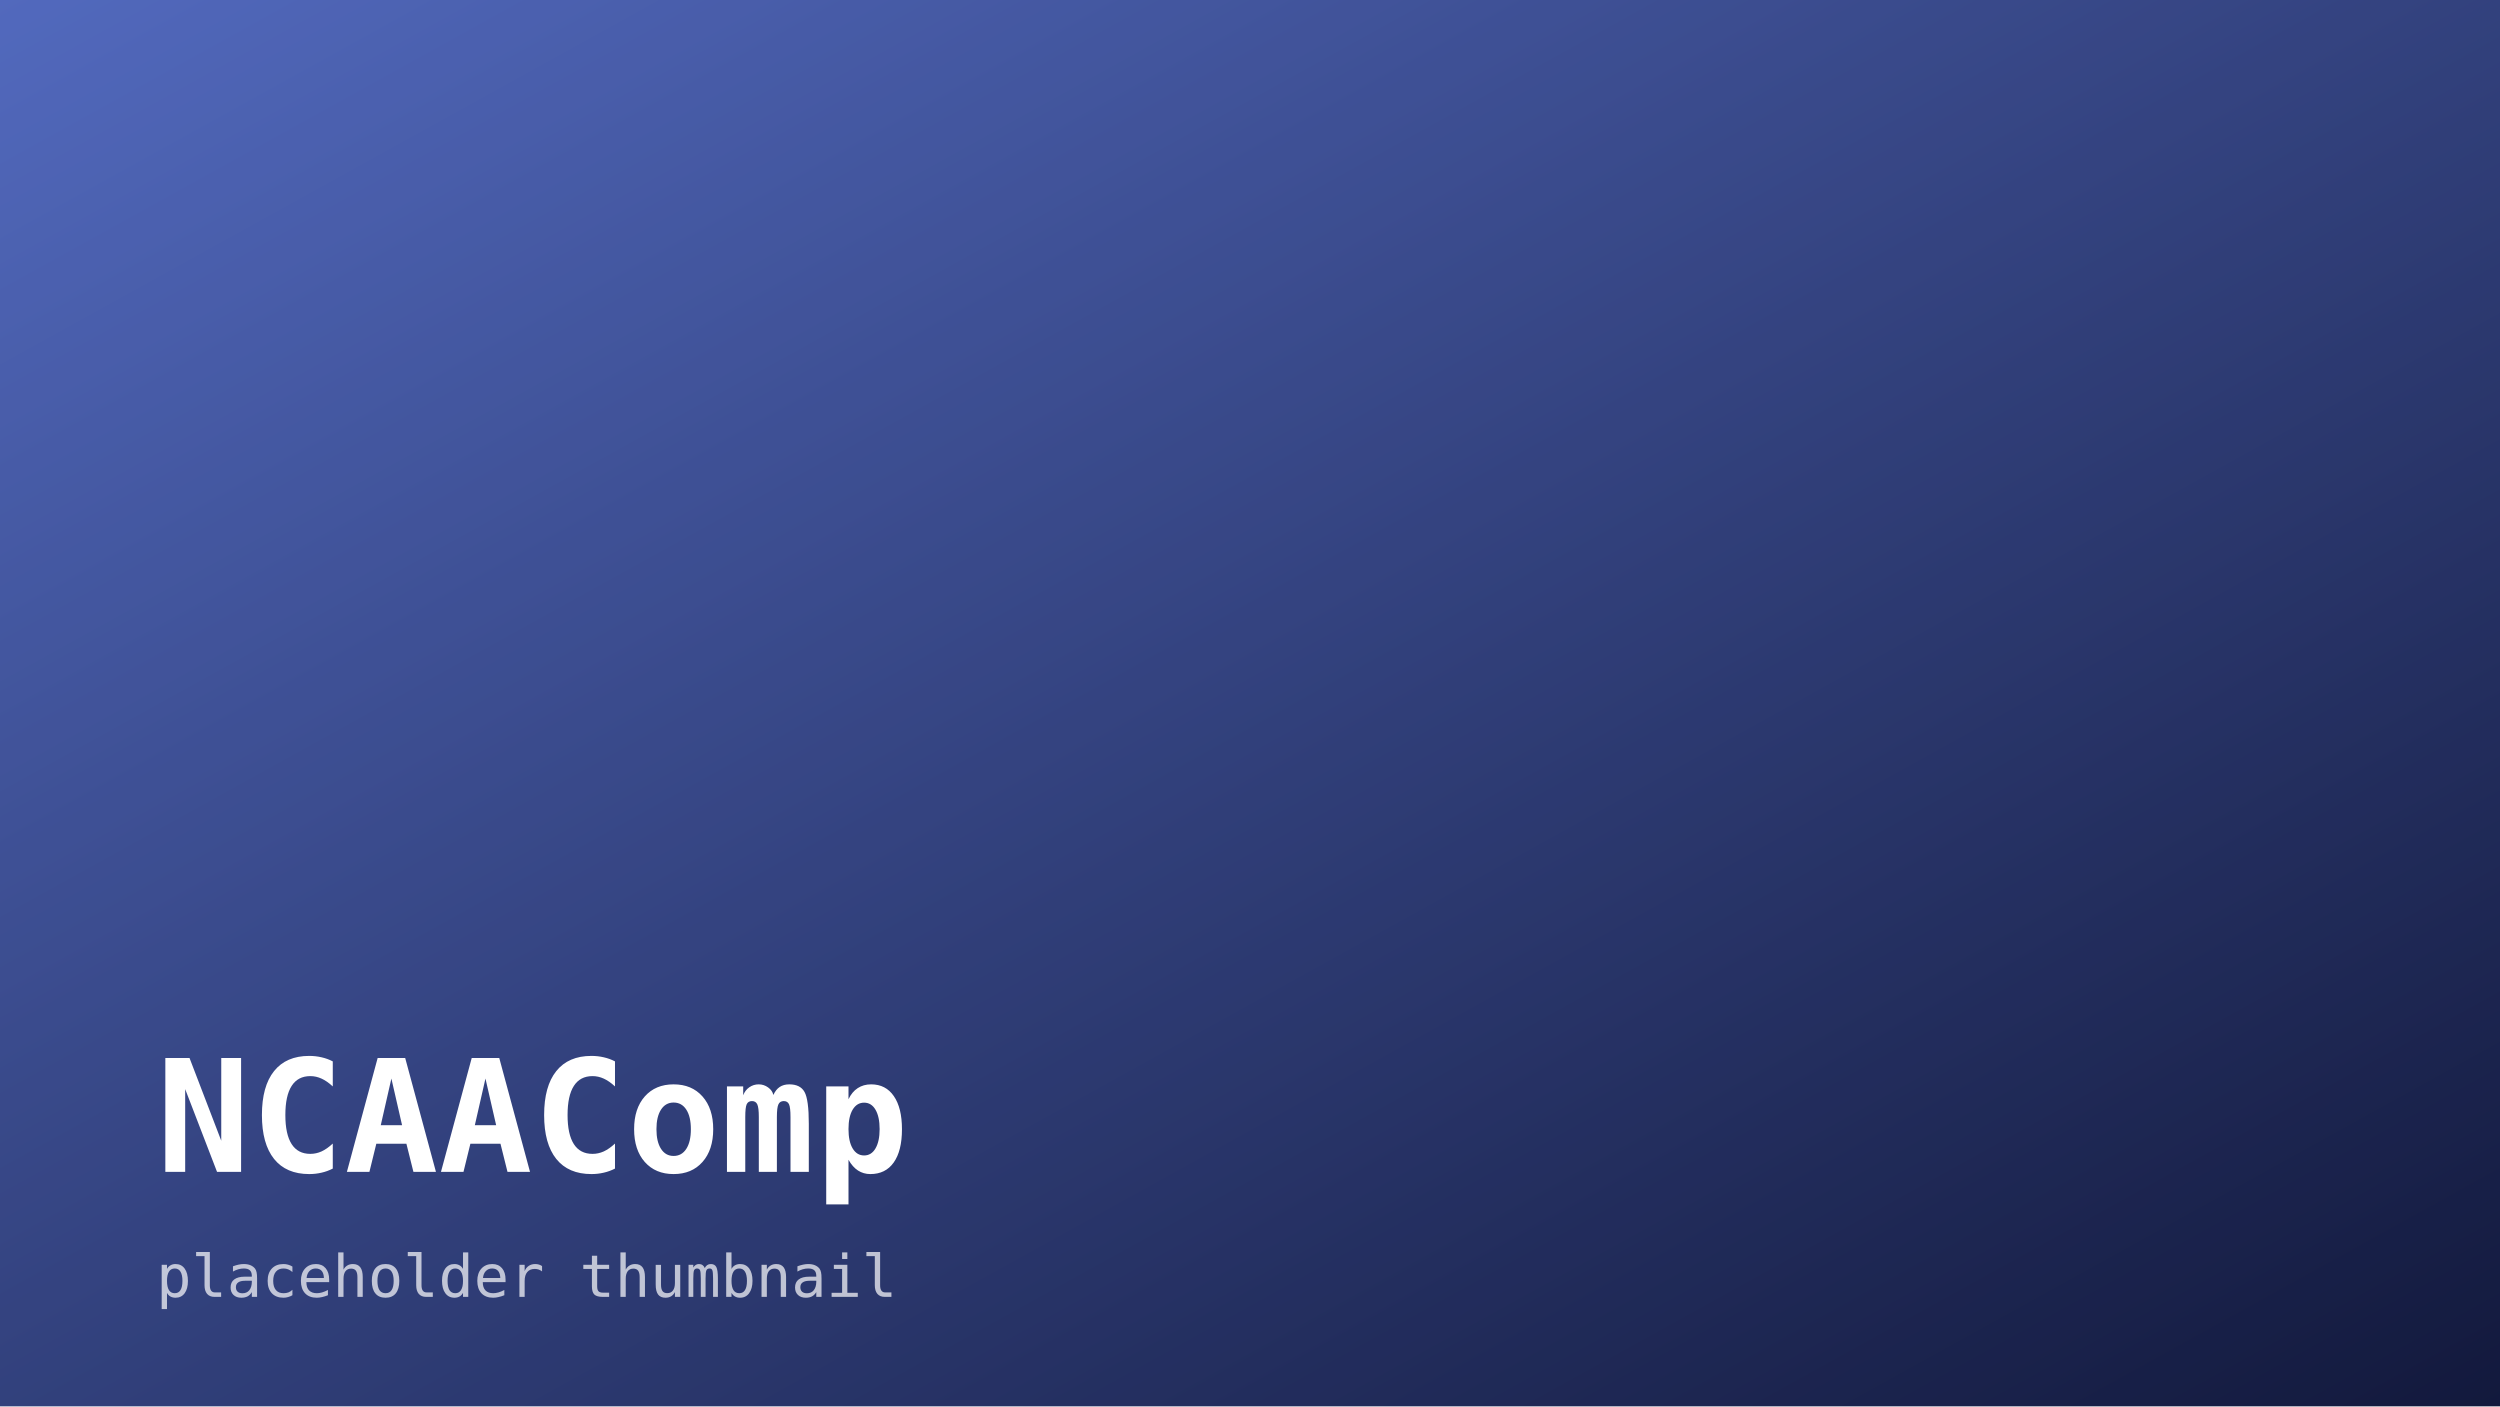
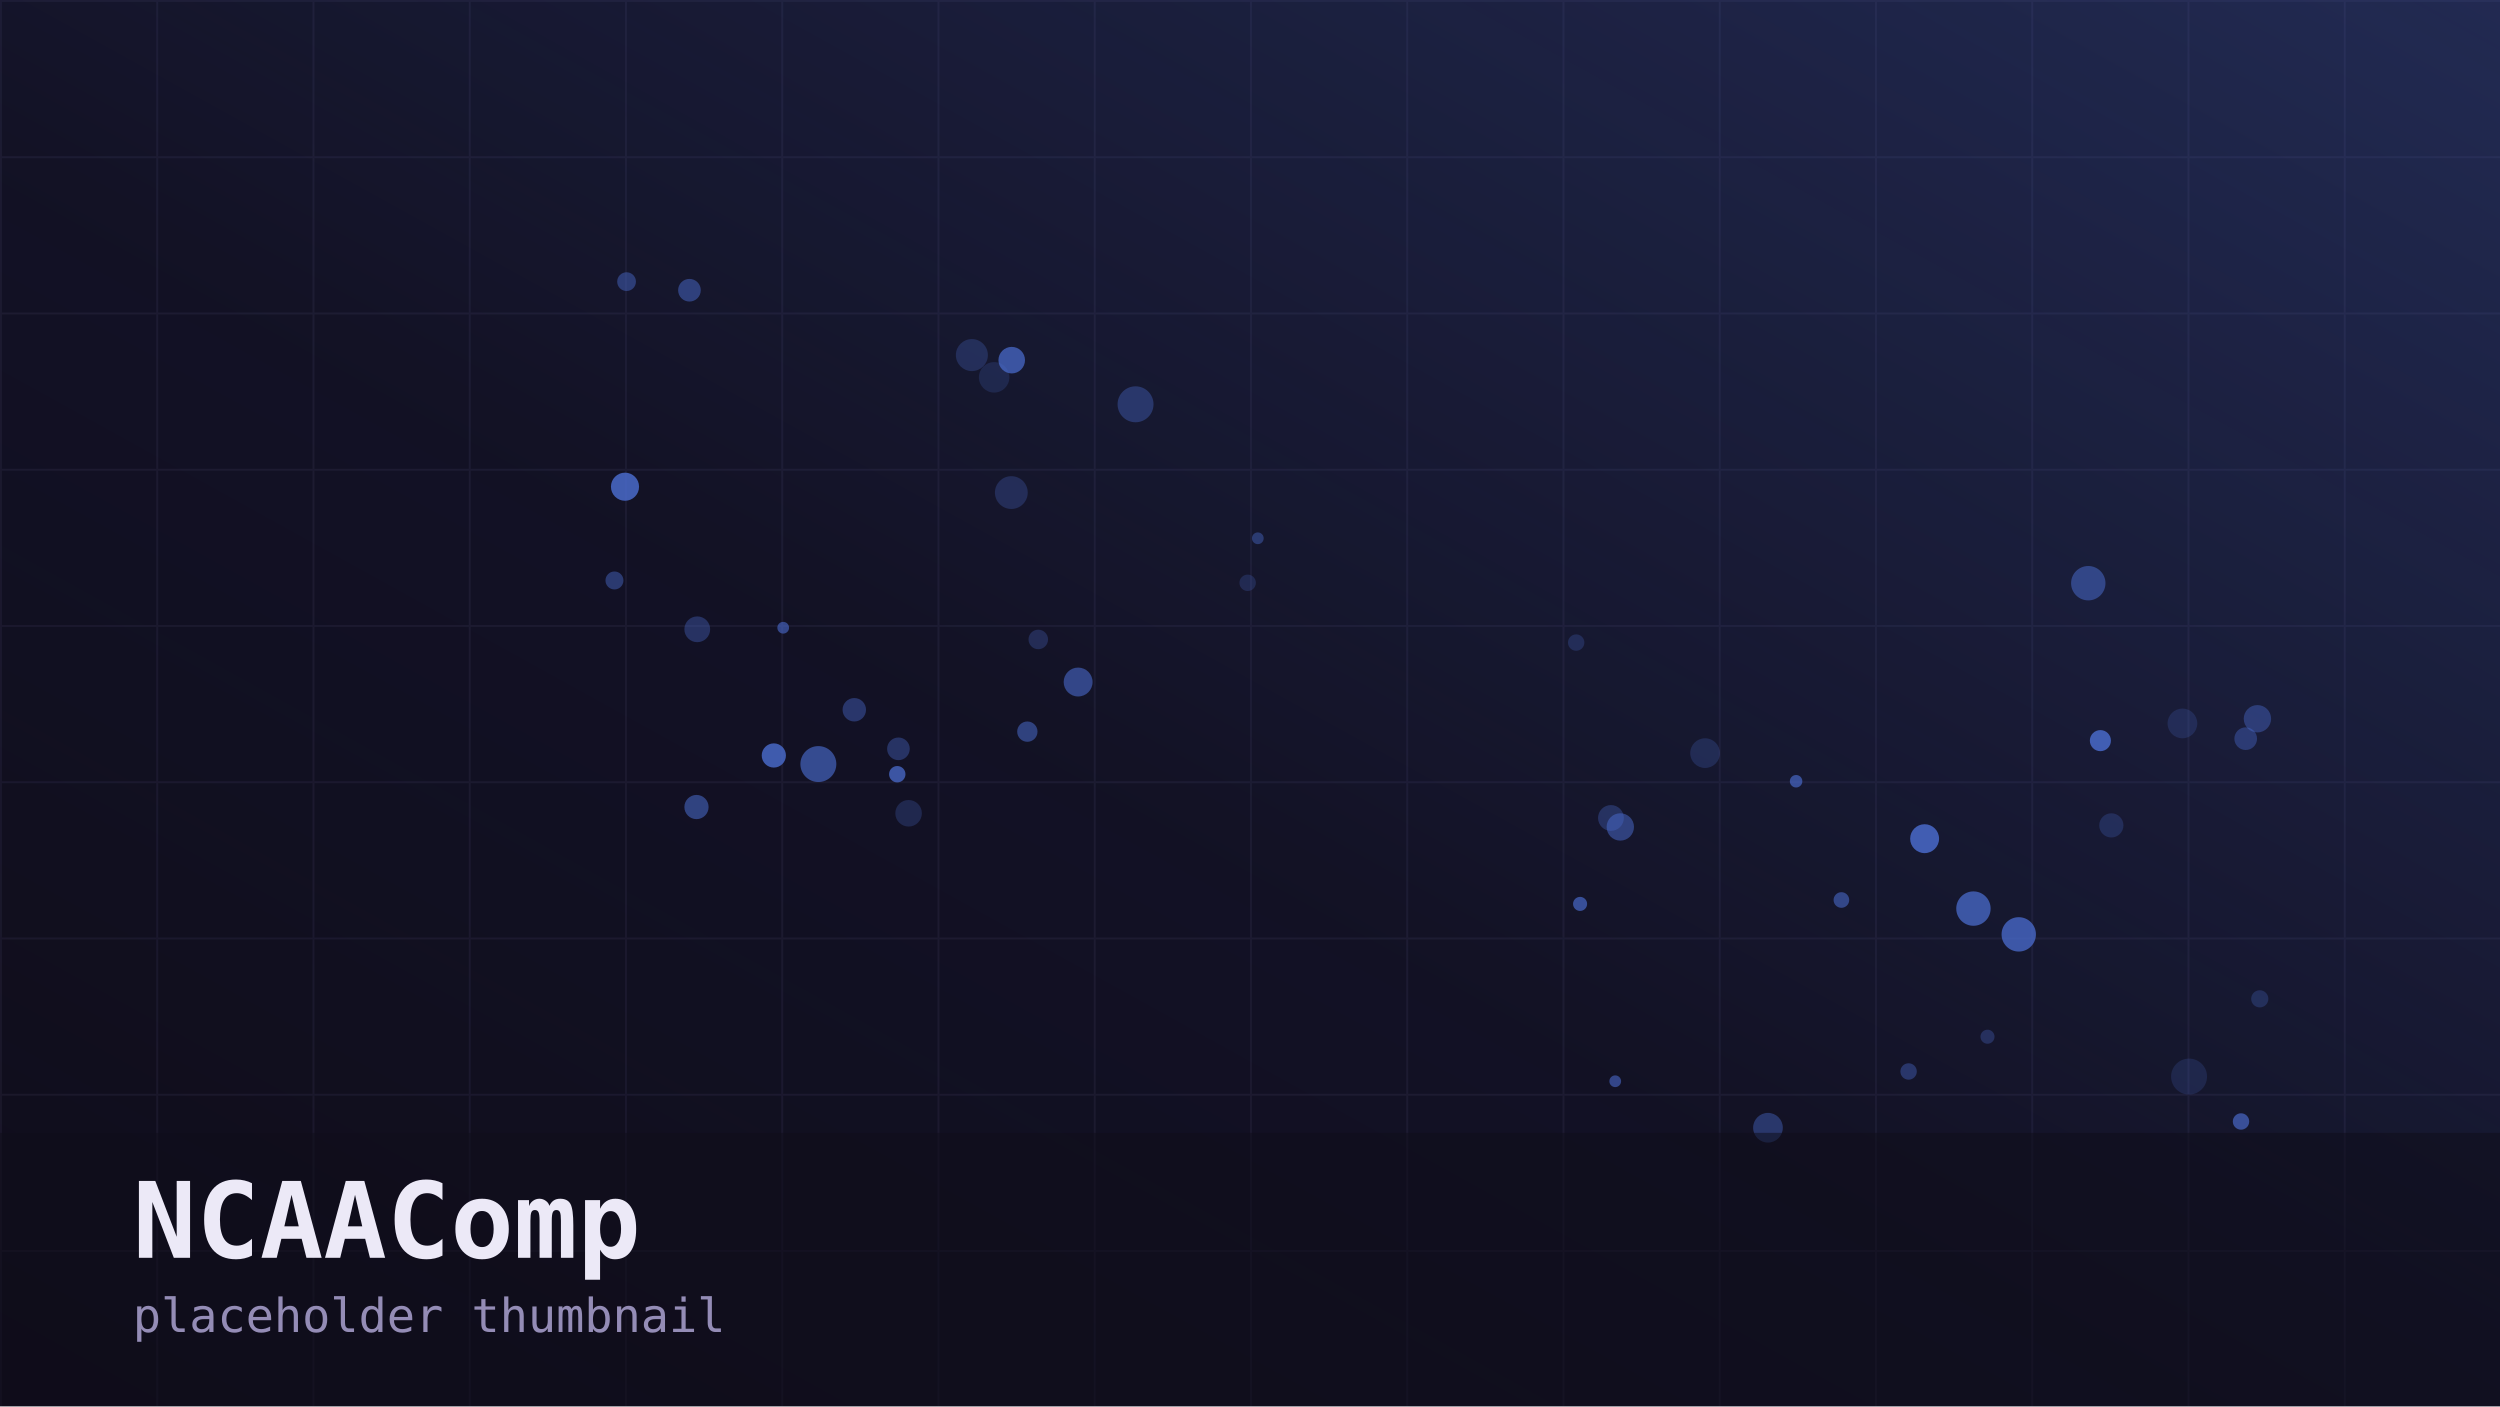
<svg xmlns="http://www.w3.org/2000/svg" viewBox="0 0 640 360" width="640" height="360" role="img" aria-label="NCAAComp">
  <defs>
-     <linearGradient id="g" x1="0" y1="0" x2="1" y2="1">
-       <stop offset="0" stop-color="#6c8cff" />
-       <stop offset="1" stop-color="#141d4d" />
+     <linearGradient id="w" x1="1" y1="0" x2="0" y2="1">
+       <stop offset="0" stop-color="#4C6FD4" stop-opacity="0.30" />
+       <stop offset="0.55" stop-color="#4C6FD4" stop-opacity="0.06" />
+       <stop offset="1" stop-color="#4C6FD4" stop-opacity="0" />
    </linearGradient>
+     <pattern id="g" width="40" height="40" patternUnits="userSpaceOnUse">
+       <path d="M40 0H0V40" fill="none" stroke="#A796E0" stroke-opacity="0.07" stroke-width="1" />
+     </pattern>
  </defs>
+   <rect width="640" height="360" fill="#0F0C1A" />
  <rect width="640" height="360" fill="url(#g)" />
-   <rect width="640" height="360" fill="#0e0e11" opacity="0.28" />
-   <text x="40" y="300" font-family="'Anonymous Pro', monospace" font-size="40" font-weight="700" fill="#ffffff">NCAAComp</text>
-   <text x="40" y="332" font-family="'Anonymous Pro', monospace" font-size="15" fill="#ffffff" opacity="0.7">placeholder thumbnail</text>
+   <rect width="640" height="360" fill="url(#w)" />
+   <circle cx="160" cy="124.6" r="3.6" fill="#4C6FD4" opacity="0.8" />
+   <circle cx="412.4" cy="209.4" r="3.3" fill="#4C6FD4" opacity="0.32" />
+   <circle cx="200.5" cy="160.7" r="1.5" fill="#4C6FD4" opacity="0.58" />
+   <circle cx="540.5" cy="211.3" r="3.1" fill="#4C6FD4" opacity="0.24" />
+   <circle cx="178.3" cy="206.6" r="3.1" fill="#4C6FD4" opacity="0.53" />
+   <circle cx="578.5" cy="255.7" r="2.2" fill="#4C6FD4" opacity="0.26" />
+   <circle cx="265.8" cy="163.7" r="2.5" fill="#4C6FD4" opacity="0.27" />
+   <circle cx="508.8" cy="265.4" r="1.8" fill="#4C6FD4" opacity="0.3" />
+   <circle cx="209.5" cy="195.6" r="4.6" fill="#4C6FD4" opacity="0.61" />
+   <circle cx="560.4" cy="275.6" r="4.6" fill="#4C6FD4" opacity="0.18" />
+   <circle cx="198.1" cy="193.4" r="3.1" fill="#4C6FD4" opacity="0.78" />
+   <circle cx="471.4" cy="230.4" r="2" fill="#4C6FD4" opacity="0.55" />
+   <circle cx="254.5" cy="96.6" r="3.9" fill="#4C6FD4" opacity="0.19" />
+   <circle cx="577.9" cy="184" r="3.5" fill="#4C6FD4" opacity="0.4" />
+   <circle cx="157.3" cy="148.6" r="2.3" fill="#4C6FD4" opacity="0.43" />
+   <circle cx="414.8" cy="211.7" r="3.5" fill="#4C6FD4" opacity="0.49" />
+   <circle cx="229.7" cy="198.2" r="2.1" fill="#4C6FD4" opacity="0.72" />
+   <circle cx="488.6" cy="274.3" r="2.1" fill="#4C6FD4" opacity="0.38" />
+   <circle cx="319.4" cy="149.2" r="2.1" fill="#4C6FD4" opacity="0.23" />
+   <circle cx="436.5" cy="192.8" r="3.8" fill="#4C6FD4" opacity="0.23" />
+   <circle cx="218.7" cy="181.7" r="3" fill="#4C6FD4" opacity="0.4" />
+   <circle cx="403.5" cy="164.5" r="2.1" fill="#4C6FD4" opacity="0.24" />
+   <circle cx="178.5" cy="161.1" r="3.3" fill="#4C6FD4" opacity="0.35" />
+   <circle cx="505.2" cy="232.6" r="4.4" fill="#4C6FD4" opacity="0.71" />
+   <circle cx="176.5" cy="74.3" r="2.9" fill="#4C6FD4" opacity="0.48" />
+   <circle cx="459.8" cy="200" r="1.6" fill="#4C6FD4" opacity="0.63" />
+   <circle cx="322" cy="137.8" r="1.5" fill="#4C6FD4" opacity="0.41" />
+   <circle cx="404.5" cy="231.4" r="1.8" fill="#4C6FD4" opacity="0.65" />
+   <circle cx="290.7" cy="103.5" r="4.6" fill="#4C6FD4" opacity="0.36" />
+   <circle cx="574.9" cy="189.1" r="2.9" fill="#4C6FD4" opacity="0.38" />
+   <circle cx="259" cy="92.2" r="3.4" fill="#4C6FD4" opacity="0.69" />
+   <circle cx="452.6" cy="288.7" r="3.8" fill="#4C6FD4" opacity="0.4" />
+   <circle cx="258.9" cy="126.1" r="4.2" fill="#4C6FD4" opacity="0.26" />
+   <circle cx="558.7" cy="185.2" r="3.8" fill="#4C6FD4" opacity="0.2" />
+   <circle cx="263" cy="187.3" r="2.6" fill="#4C6FD4" opacity="0.51" />
+   <circle cx="413.5" cy="276.8" r="1.5" fill="#4C6FD4" opacity="0.56" />
+   <circle cx="230" cy="191.7" r="2.9" fill="#4C6FD4" opacity="0.36" />
+   <circle cx="516.8" cy="239.2" r="4.4" fill="#4C6FD4" opacity="0.73" />
+   <circle cx="248.8" cy="90.9" r="4.1" fill="#4C6FD4" opacity="0.26" />
+   <circle cx="537.7" cy="189.6" r="2.7" fill="#4C6FD4" opacity="0.79" />
+   <circle cx="276" cy="174.6" r="3.7" fill="#4C6FD4" opacity="0.56" />
+   <circle cx="534.6" cy="149.3" r="4.4" fill="#4C6FD4" opacity="0.5" />
+   <circle cx="232.6" cy="208.2" r="3.4" fill="#4C6FD4" opacity="0.24" />
+   <circle cx="573.7" cy="287.1" r="2.1" fill="#4C6FD4" opacity="0.64" />
+   <circle cx="160.4" cy="72.1" r="2.4" fill="#4C6FD4" opacity="0.44" />
+   <circle cx="492.7" cy="214.7" r="3.7" fill="#4C6FD4" opacity="0.79" />
+   <rect x="0" y="290" width="640" height="70" fill="#0F0C1A" opacity="0.55" />
+   <text x="34" y="322" font-family="'Anonymous Pro',monospace" font-size="27" font-weight="700" fill="#ECE9F7">NCAAComp</text>
+   <text x="34" y="341" font-family="'Anonymous Pro',monospace" font-size="12" fill="#948CB6">placeholder thumbnail</text>
</svg>
